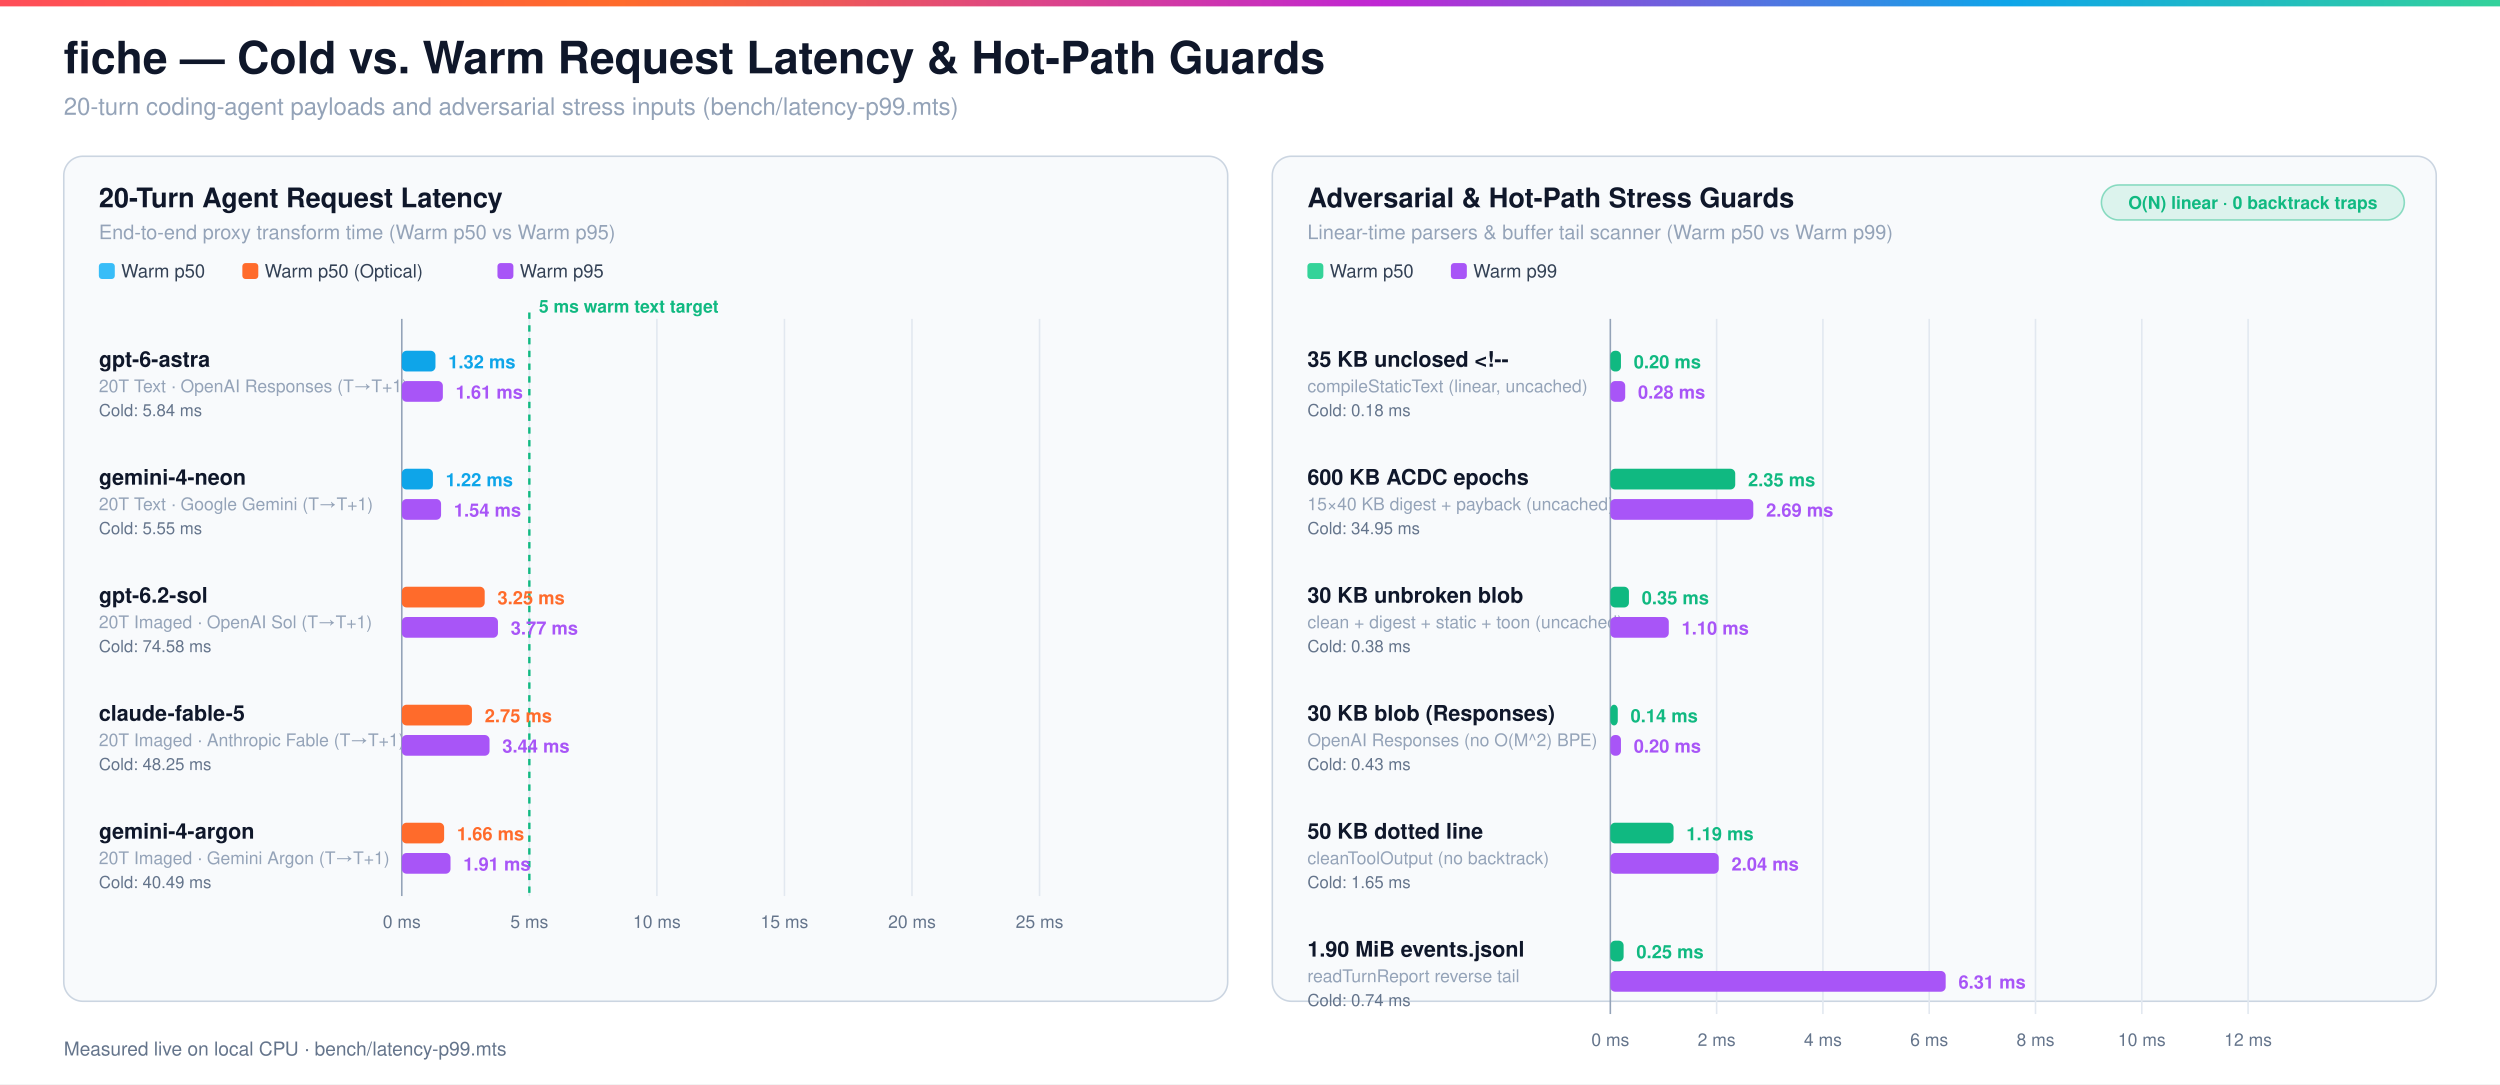
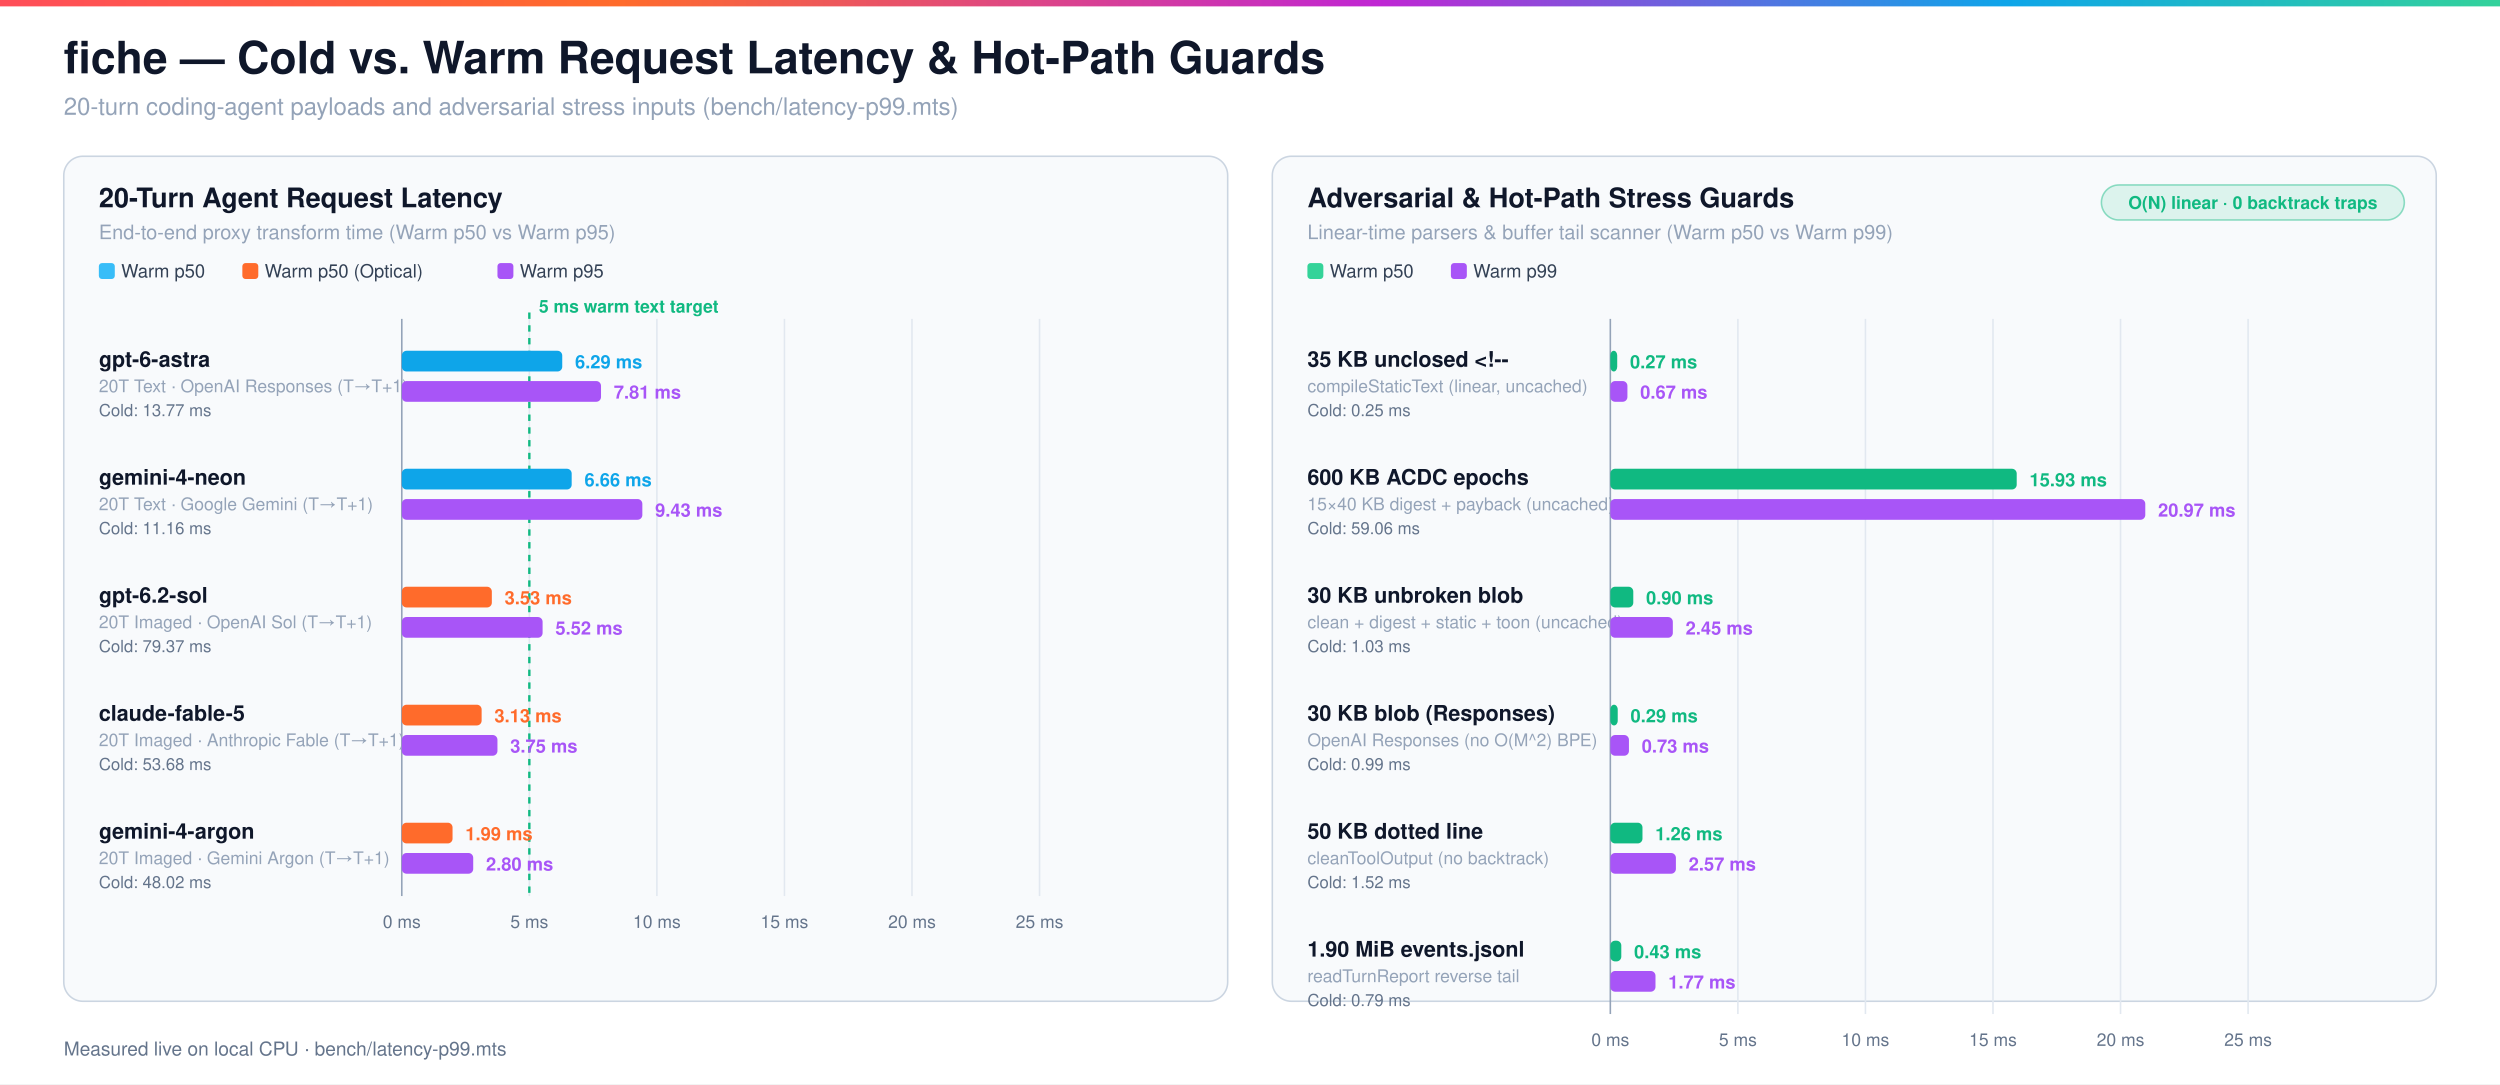
<svg xmlns="http://www.w3.org/2000/svg" viewBox="0 0 1568 680" width="1568" height="680" font-family="-apple-system,BlinkMacSystemFont,Segoe UI,Helvetica,Arial,sans-serif">
  <defs>
    <linearGradient id="prism" x1="0" y1="0" x2="1" y2="0">
      <stop offset="0%" stop-color="#FF4D5A" />
      <stop offset="25%" stop-color="#FF6B2B" />
      <stop offset="55%" stop-color="#C026D3" />
      <stop offset="80%" stop-color="#0EA5E9" />
      <stop offset="100%" stop-color="#34D399" />
    </linearGradient>
  </defs>
  <rect width="1568" height="680" fill="#FFFFFF" />
  <rect width="1568" height="4" fill="url(#prism)" />
  <text x="40" y="46" fill="#0F172A" font-size="28" font-weight="700">fiche — Cold vs. Warm Request Latency &amp; Hot-Path Guards</text>
  <text x="40" y="72" fill="#94A3B8" font-size="15">20-turn coding-agent payloads and adversarial stress inputs (bench/latency-p99.mts)</text>
  <rect x="40" y="98" width="730" height="530" rx="12" fill="#F8FAFC" stroke="#CBD5E1" />
  <text x="62" y="130" fill="#0F172A" font-size="17" font-weight="700">20-Turn Agent Request Latency</text>
  <text x="62" y="150" fill="#94A3B8" font-size="12.5">End-to-end proxy transform time (Warm p50 vs Warm p95)</text>
  <rect x="62" y="165" width="10" height="10" rx="2" fill="#38BDF8" />
  <text x="76" y="174" fill="#334155" font-size="11.5" font-weight="500">Warm p50</text>
  <rect x="152" y="165" width="10" height="10" rx="2" fill="#FF6B2B" />
  <text x="166" y="174" fill="#334155" font-size="11.5" font-weight="500">Warm p50 (Optical)</text>
  <rect x="312" y="165" width="10" height="10" rx="2" fill="#A855F7" />
  <text x="326" y="174" fill="#334155" font-size="11.5" font-weight="500">Warm p95</text>
  <line x1="252" y1="200" x2="252" y2="562" stroke="#94A3B8" />
  <text x="252" y="582" fill="#64748B" font-size="11" text-anchor="middle">0 ms</text>
  <line x1="332" y1="200" x2="332" y2="562" stroke="#E2E8F0" />
  <text x="332" y="582" fill="#64748B" font-size="11" text-anchor="middle">5 ms</text>
  <line x1="412" y1="200" x2="412" y2="562" stroke="#E2E8F0" />
  <text x="412" y="582" fill="#64748B" font-size="11" text-anchor="middle">10 ms</text>
  <line x1="492" y1="200" x2="492" y2="562" stroke="#E2E8F0" />
  <text x="492" y="582" fill="#64748B" font-size="11" text-anchor="middle">15 ms</text>
  <line x1="572" y1="200" x2="572" y2="562" stroke="#E2E8F0" />
  <text x="572" y="582" fill="#64748B" font-size="11" text-anchor="middle">20 ms</text>
  <line x1="652" y1="200" x2="652" y2="562" stroke="#E2E8F0" />
  <text x="652" y="582" fill="#64748B" font-size="11" text-anchor="middle">25 ms</text>
  <line x1="332" y1="196" x2="332" y2="562" stroke="#10B981" stroke-width="1.5" stroke-dasharray="4 4" />
  <text x="338" y="196" fill="#10B981" font-size="11" font-weight="600">5 ms warm text target</text>
  <text x="62" y="230" fill="#0F172A" font-size="13.5" font-weight="600">gpt-6-astra</text>
  <text x="62" y="246" fill="#94A3B8" font-size="11">20T Text · OpenAI Responses (T→T+1)</text>
-   <text x="62" y="261" fill="#64748B" font-size="10.5">Cold: 5.84 ms</text>
-   <rect x="252" y="220" width="21.12" height="13" rx="3" fill="#0EA5E9" />
-   <text x="281.12" y="231" fill="#0EA5E9" font-size="11.5" font-weight="600">1.32 ms</text>
-   <rect x="252" y="239" width="25.76" height="13" rx="3" fill="#A855F7" />
-   <text x="285.76" y="250" fill="#A855F7" font-size="11.5" font-weight="600">1.61 ms</text>
+   <text x="62" y="261" fill="#64748B" font-size="10.5">Cold: 13.77 ms</text>
+   <rect x="252" y="220" width="100.64" height="13" rx="3" fill="#0EA5E9" />
+   <text x="360.64" y="231" fill="#0EA5E9" font-size="11.5" font-weight="600">6.29 ms</text>
+   <rect x="252" y="239" width="124.96" height="13" rx="3" fill="#A855F7" />
+   <text x="384.96" y="250" fill="#A855F7" font-size="11.5" font-weight="600">7.81 ms</text>
  <text x="62" y="304" fill="#0F172A" font-size="13.5" font-weight="600">gemini-4-neon</text>
  <text x="62" y="320" fill="#94A3B8" font-size="11">20T Text · Google Gemini (T→T+1)</text>
-   <text x="62" y="335" fill="#64748B" font-size="10.5">Cold: 5.55 ms</text>
-   <rect x="252" y="294" width="19.52" height="13" rx="3" fill="#0EA5E9" />
-   <text x="279.52" y="305" fill="#0EA5E9" font-size="11.5" font-weight="600">1.22 ms</text>
-   <rect x="252" y="313" width="24.64" height="13" rx="3" fill="#A855F7" />
-   <text x="284.64" y="324" fill="#A855F7" font-size="11.5" font-weight="600">1.54 ms</text>
+   <text x="62" y="335" fill="#64748B" font-size="10.5">Cold: 11.16 ms</text>
+   <rect x="252" y="294" width="106.56" height="13" rx="3" fill="#0EA5E9" />
+   <text x="366.56" y="305" fill="#0EA5E9" font-size="11.5" font-weight="600">6.66 ms</text>
+   <rect x="252" y="313" width="150.88" height="13" rx="3" fill="#A855F7" />
+   <text x="410.88" y="324" fill="#A855F7" font-size="11.5" font-weight="600">9.43 ms</text>
  <text x="62" y="378" fill="#0F172A" font-size="13.5" font-weight="600">gpt-6.2-sol</text>
  <text x="62" y="394" fill="#94A3B8" font-size="11">20T Imaged · OpenAI Sol (T→T+1)</text>
-   <text x="62" y="409" fill="#64748B" font-size="10.5">Cold: 74.58 ms</text>
-   <rect x="252" y="368" width="52" height="13" rx="3" fill="#FF6B2B" />
-   <text x="312" y="379" fill="#FF6B2B" font-size="11.5" font-weight="600">3.25 ms</text>
-   <rect x="252" y="387" width="60.32" height="13" rx="3" fill="#A855F7" />
-   <text x="320.32" y="398" fill="#A855F7" font-size="11.5" font-weight="600">3.77 ms</text>
+   <text x="62" y="409" fill="#64748B" font-size="10.5">Cold: 79.37 ms</text>
+   <rect x="252" y="368" width="56.48" height="13" rx="3" fill="#FF6B2B" />
+   <text x="316.48" y="379" fill="#FF6B2B" font-size="11.5" font-weight="600">3.53 ms</text>
+   <rect x="252" y="387" width="88.32" height="13" rx="3" fill="#A855F7" />
+   <text x="348.32" y="398" fill="#A855F7" font-size="11.5" font-weight="600">5.52 ms</text>
  <text x="62" y="452" fill="#0F172A" font-size="13.5" font-weight="600">claude-fable-5</text>
  <text x="62" y="468" fill="#94A3B8" font-size="11">20T Imaged · Anthropic Fable (T→T+1)</text>
-   <text x="62" y="483" fill="#64748B" font-size="10.5">Cold: 48.25 ms</text>
-   <rect x="252" y="442" width="44" height="13" rx="3" fill="#FF6B2B" />
-   <text x="304" y="453" fill="#FF6B2B" font-size="11.5" font-weight="600">2.75 ms</text>
-   <rect x="252" y="461" width="55.04" height="13" rx="3" fill="#A855F7" />
-   <text x="315.04" y="472" fill="#A855F7" font-size="11.5" font-weight="600">3.44 ms</text>
+   <text x="62" y="483" fill="#64748B" font-size="10.5">Cold: 53.68 ms</text>
+   <rect x="252" y="442" width="50.08" height="13" rx="3" fill="#FF6B2B" />
+   <text x="310.08" y="453" fill="#FF6B2B" font-size="11.5" font-weight="600">3.13 ms</text>
+   <rect x="252" y="461" width="60" height="13" rx="3" fill="#A855F7" />
+   <text x="320" y="472" fill="#A855F7" font-size="11.5" font-weight="600">3.75 ms</text>
  <text x="62" y="526" fill="#0F172A" font-size="13.5" font-weight="600">gemini-4-argon</text>
  <text x="62" y="542" fill="#94A3B8" font-size="11">20T Imaged · Gemini Argon (T→T+1)</text>
-   <text x="62" y="557" fill="#64748B" font-size="10.5">Cold: 40.49 ms</text>
-   <rect x="252" y="516" width="26.56" height="13" rx="3" fill="#FF6B2B" />
-   <text x="286.56" y="527" fill="#FF6B2B" font-size="11.5" font-weight="600">1.66 ms</text>
-   <rect x="252" y="535" width="30.56" height="13" rx="3" fill="#A855F7" />
-   <text x="290.56" y="546" fill="#A855F7" font-size="11.5" font-weight="600">1.91 ms</text>
+   <text x="62" y="557" fill="#64748B" font-size="10.5">Cold: 48.02 ms</text>
+   <rect x="252" y="516" width="31.84" height="13" rx="3" fill="#FF6B2B" />
+   <text x="291.84" y="527" fill="#FF6B2B" font-size="11.5" font-weight="600">1.99 ms</text>
+   <rect x="252" y="535" width="44.8" height="13" rx="3" fill="#A855F7" />
+   <text x="304.8" y="546" fill="#A855F7" font-size="11.5" font-weight="600">2.80 ms</text>
  <rect x="798" y="98" width="730" height="530" rx="12" fill="#F8FAFC" stroke="#CBD5E1" />
  <text x="820" y="130" fill="#0F172A" font-size="17" font-weight="700">Adversarial &amp; Hot-Path Stress Guards</text>
  <text x="820" y="150" fill="#94A3B8" font-size="12.5">Linear-time parsers &amp; buffer tail scanner (Warm p50 vs Warm p99)</text>
  <rect x="1318" y="116" width="190" height="22" rx="11" fill="rgba(16, 185, 129, 0.12)" stroke="rgba(16, 185, 129, 0.45)" />
  <text x="1413" y="131" fill="#10B981" font-size="11" font-weight="600" text-anchor="middle">O(N) linear · 0 backtrack traps</text>
  <rect x="820" y="165" width="10" height="10" rx="2" fill="#34D399" />
  <text x="834" y="174" fill="#334155" font-size="11.5" font-weight="500">Warm p50</text>
  <rect x="910" y="165" width="10" height="10" rx="2" fill="#A855F7" />
  <text x="924" y="174" fill="#334155" font-size="11.5" font-weight="500">Warm p99</text>
  <line x1="1010" y1="200" x2="1010" y2="636" stroke="#94A3B8" />
  <text x="1010" y="656" fill="#64748B" font-size="11" text-anchor="middle">0 ms</text>
-   <line x1="1076.667" y1="200" x2="1076.667" y2="636" stroke="#E2E8F0" />
-   <text x="1076.667" y="656" fill="#64748B" font-size="11" text-anchor="middle">2 ms</text>
-   <line x1="1143.333" y1="200" x2="1143.333" y2="636" stroke="#E2E8F0" />
-   <text x="1143.333" y="656" fill="#64748B" font-size="11" text-anchor="middle">4 ms</text>
-   <line x1="1210" y1="200" x2="1210" y2="636" stroke="#E2E8F0" />
-   <text x="1210" y="656" fill="#64748B" font-size="11" text-anchor="middle">6 ms</text>
-   <line x1="1276.667" y1="200" x2="1276.667" y2="636" stroke="#E2E8F0" />
-   <text x="1276.667" y="656" fill="#64748B" font-size="11" text-anchor="middle">8 ms</text>
-   <line x1="1343.333" y1="200" x2="1343.333" y2="636" stroke="#E2E8F0" />
-   <text x="1343.333" y="656" fill="#64748B" font-size="11" text-anchor="middle">10 ms</text>
+   <line x1="1090" y1="200" x2="1090" y2="636" stroke="#E2E8F0" />
+   <text x="1090" y="656" fill="#64748B" font-size="11" text-anchor="middle">5 ms</text>
+   <line x1="1170" y1="200" x2="1170" y2="636" stroke="#E2E8F0" />
+   <text x="1170" y="656" fill="#64748B" font-size="11" text-anchor="middle">10 ms</text>
+   <line x1="1250" y1="200" x2="1250" y2="636" stroke="#E2E8F0" />
+   <text x="1250" y="656" fill="#64748B" font-size="11" text-anchor="middle">15 ms</text>
+   <line x1="1330" y1="200" x2="1330" y2="636" stroke="#E2E8F0" />
+   <text x="1330" y="656" fill="#64748B" font-size="11" text-anchor="middle">20 ms</text>
  <line x1="1410" y1="200" x2="1410" y2="636" stroke="#E2E8F0" />
-   <text x="1410" y="656" fill="#64748B" font-size="11" text-anchor="middle">12 ms</text>
+   <text x="1410" y="656" fill="#64748B" font-size="11" text-anchor="middle">25 ms</text>
  <text x="820" y="230" fill="#0F172A" font-size="13.5" font-weight="600">35 KB unclosed &lt;!--</text>
  <text x="820" y="246" fill="#94A3B8" font-size="11">compileStaticText (linear, uncached)</text>
-   <text x="820" y="261" fill="#64748B" font-size="10.5">Cold: 0.18 ms</text>
-   <rect x="1010" y="220" width="6.667" height="13" rx="3" fill="#10B981" />
-   <text x="1024.667" y="231" fill="#10B981" font-size="11.5" font-weight="600">0.20 ms</text>
-   <rect x="1010" y="239" width="9.333" height="13" rx="3" fill="#A855F7" />
-   <text x="1027.333" y="250" fill="#A855F7" font-size="11.5" font-weight="600">0.28 ms</text>
+   <text x="820" y="261" fill="#64748B" font-size="10.5">Cold: 0.25 ms</text>
+   <rect x="1010" y="220" width="4.32" height="13" rx="3" fill="#10B981" />
+   <text x="1022.32" y="231" fill="#10B981" font-size="11.5" font-weight="600">0.27 ms</text>
+   <rect x="1010" y="239" width="10.72" height="13" rx="3" fill="#A855F7" />
+   <text x="1028.72" y="250" fill="#A855F7" font-size="11.5" font-weight="600">0.67 ms</text>
  <text x="820" y="304" fill="#0F172A" font-size="13.5" font-weight="600">600 KB ACDC epochs</text>
  <text x="820" y="320" fill="#94A3B8" font-size="11">15×40 KB digest + payback (uncached)</text>
-   <text x="820" y="335" fill="#64748B" font-size="10.5">Cold: 34.95 ms</text>
-   <rect x="1010" y="294" width="78.333" height="13" rx="3" fill="#10B981" />
-   <text x="1096.333" y="305" fill="#10B981" font-size="11.5" font-weight="600">2.35 ms</text>
-   <rect x="1010" y="313" width="89.667" height="13" rx="3" fill="#A855F7" />
-   <text x="1107.667" y="324" fill="#A855F7" font-size="11.5" font-weight="600">2.69 ms</text>
+   <text x="820" y="335" fill="#64748B" font-size="10.5">Cold: 59.06 ms</text>
+   <rect x="1010" y="294" width="254.88" height="13" rx="3" fill="#10B981" />
+   <text x="1272.88" y="305" fill="#10B981" font-size="11.5" font-weight="600">15.93 ms</text>
+   <rect x="1010" y="313" width="335.52" height="13" rx="3" fill="#A855F7" />
+   <text x="1353.52" y="324" fill="#A855F7" font-size="11.5" font-weight="600">20.97 ms</text>
  <text x="820" y="378" fill="#0F172A" font-size="13.5" font-weight="600">30 KB unbroken blob</text>
  <text x="820" y="394" fill="#94A3B8" font-size="11">clean + digest + static + toon (uncached)</text>
-   <text x="820" y="409" fill="#64748B" font-size="10.5">Cold: 0.38 ms</text>
-   <rect x="1010" y="368" width="11.667" height="13" rx="3" fill="#10B981" />
-   <text x="1029.667" y="379" fill="#10B981" font-size="11.5" font-weight="600">0.35 ms</text>
-   <rect x="1010" y="387" width="36.667" height="13" rx="3" fill="#A855F7" />
-   <text x="1054.667" y="398" fill="#A855F7" font-size="11.5" font-weight="600">1.10 ms</text>
+   <text x="820" y="409" fill="#64748B" font-size="10.5">Cold: 1.03 ms</text>
+   <rect x="1010" y="368" width="14.4" height="13" rx="3" fill="#10B981" />
+   <text x="1032.4" y="379" fill="#10B981" font-size="11.5" font-weight="600">0.90 ms</text>
+   <rect x="1010" y="387" width="39.2" height="13" rx="3" fill="#A855F7" />
+   <text x="1057.2" y="398" fill="#A855F7" font-size="11.5" font-weight="600">2.45 ms</text>
  <text x="820" y="452" fill="#0F172A" font-size="13.5" font-weight="600">30 KB blob (Responses)</text>
  <text x="820" y="468" fill="#94A3B8" font-size="11">OpenAI Responses (no O(M^2) BPE)</text>
-   <text x="820" y="483" fill="#64748B" font-size="10.5">Cold: 0.43 ms</text>
-   <rect x="1010" y="442" width="4.667" height="13" rx="3" fill="#10B981" />
-   <text x="1022.667" y="453" fill="#10B981" font-size="11.5" font-weight="600">0.14 ms</text>
-   <rect x="1010" y="461" width="6.667" height="13" rx="3" fill="#A855F7" />
-   <text x="1024.667" y="472" fill="#A855F7" font-size="11.5" font-weight="600">0.20 ms</text>
+   <text x="820" y="483" fill="#64748B" font-size="10.5">Cold: 0.99 ms</text>
+   <rect x="1010" y="442" width="4.64" height="13" rx="3" fill="#10B981" />
+   <text x="1022.64" y="453" fill="#10B981" font-size="11.5" font-weight="600">0.29 ms</text>
+   <rect x="1010" y="461" width="11.68" height="13" rx="3" fill="#A855F7" />
+   <text x="1029.68" y="472" fill="#A855F7" font-size="11.5" font-weight="600">0.73 ms</text>
  <text x="820" y="526" fill="#0F172A" font-size="13.5" font-weight="600">50 KB dotted line</text>
  <text x="820" y="542" fill="#94A3B8" font-size="11">cleanToolOutput (no backtrack)</text>
-   <text x="820" y="557" fill="#64748B" font-size="10.5">Cold: 1.65 ms</text>
-   <rect x="1010" y="516" width="39.667" height="13" rx="3" fill="#10B981" />
-   <text x="1057.667" y="527" fill="#10B981" font-size="11.5" font-weight="600">1.19 ms</text>
-   <rect x="1010" y="535" width="68" height="13" rx="3" fill="#A855F7" />
-   <text x="1086" y="546" fill="#A855F7" font-size="11.5" font-weight="600">2.04 ms</text>
+   <text x="820" y="557" fill="#64748B" font-size="10.5">Cold: 1.52 ms</text>
+   <rect x="1010" y="516" width="20.16" height="13" rx="3" fill="#10B981" />
+   <text x="1038.16" y="527" fill="#10B981" font-size="11.5" font-weight="600">1.26 ms</text>
+   <rect x="1010" y="535" width="41.12" height="13" rx="3" fill="#A855F7" />
+   <text x="1059.12" y="546" fill="#A855F7" font-size="11.5" font-weight="600">2.57 ms</text>
  <text x="820" y="600" fill="#0F172A" font-size="13.5" font-weight="600">1.90 MiB events.jsonl</text>
  <text x="820" y="616" fill="#94A3B8" font-size="11">readTurnReport reverse tail</text>
-   <text x="820" y="631" fill="#64748B" font-size="10.5">Cold: 0.74 ms</text>
-   <rect x="1010" y="590" width="8.333" height="13" rx="3" fill="#10B981" />
-   <text x="1026.333" y="601" fill="#10B981" font-size="11.5" font-weight="600">0.25 ms</text>
-   <rect x="1010" y="609" width="210.333" height="13" rx="3" fill="#A855F7" />
-   <text x="1228.333" y="620" fill="#A855F7" font-size="11.5" font-weight="600">6.31 ms</text>
+   <text x="820" y="631" fill="#64748B" font-size="10.5">Cold: 0.79 ms</text>
+   <rect x="1010" y="590" width="6.88" height="13" rx="3" fill="#10B981" />
+   <text x="1024.88" y="601" fill="#10B981" font-size="11.5" font-weight="600">0.43 ms</text>
+   <rect x="1010" y="609" width="28.32" height="13" rx="3" fill="#A855F7" />
+   <text x="1046.32" y="620" fill="#A855F7" font-size="11.5" font-weight="600">1.77 ms</text>
  <text x="40" y="662" fill="#64748B" font-size="12">Measured live on local CPU · bench/latency-p99.mts</text>
</svg>
